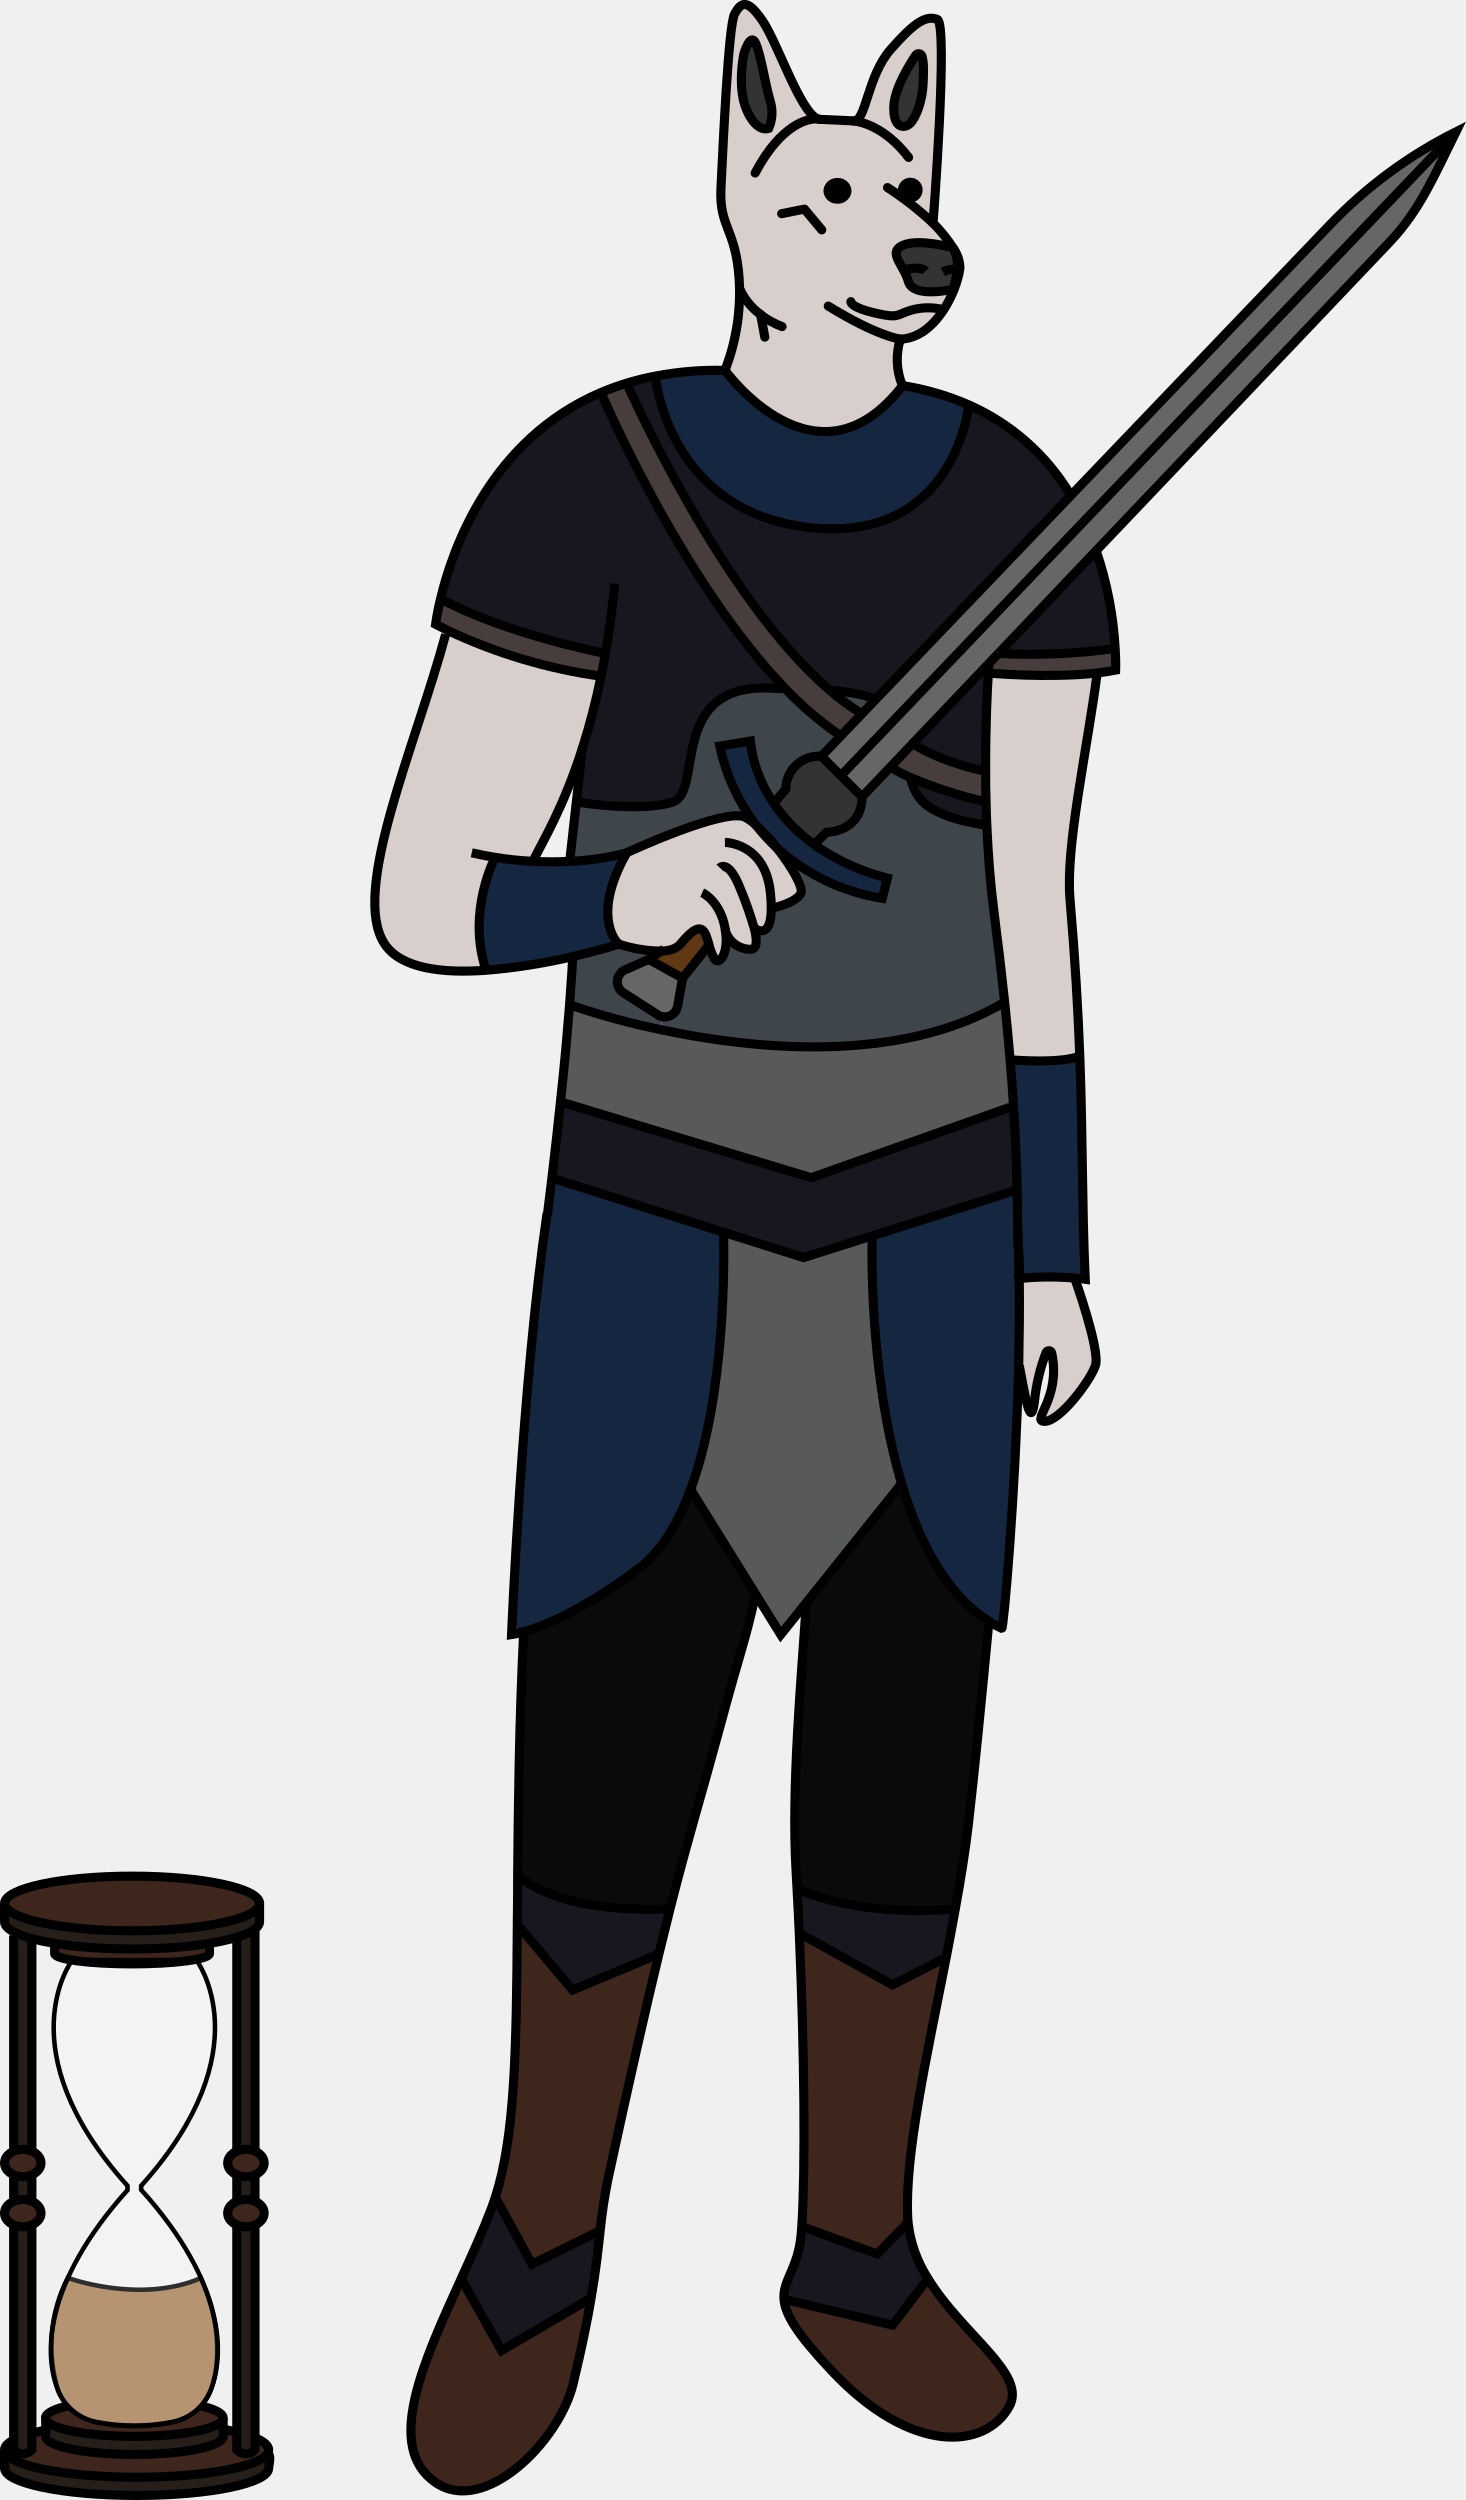
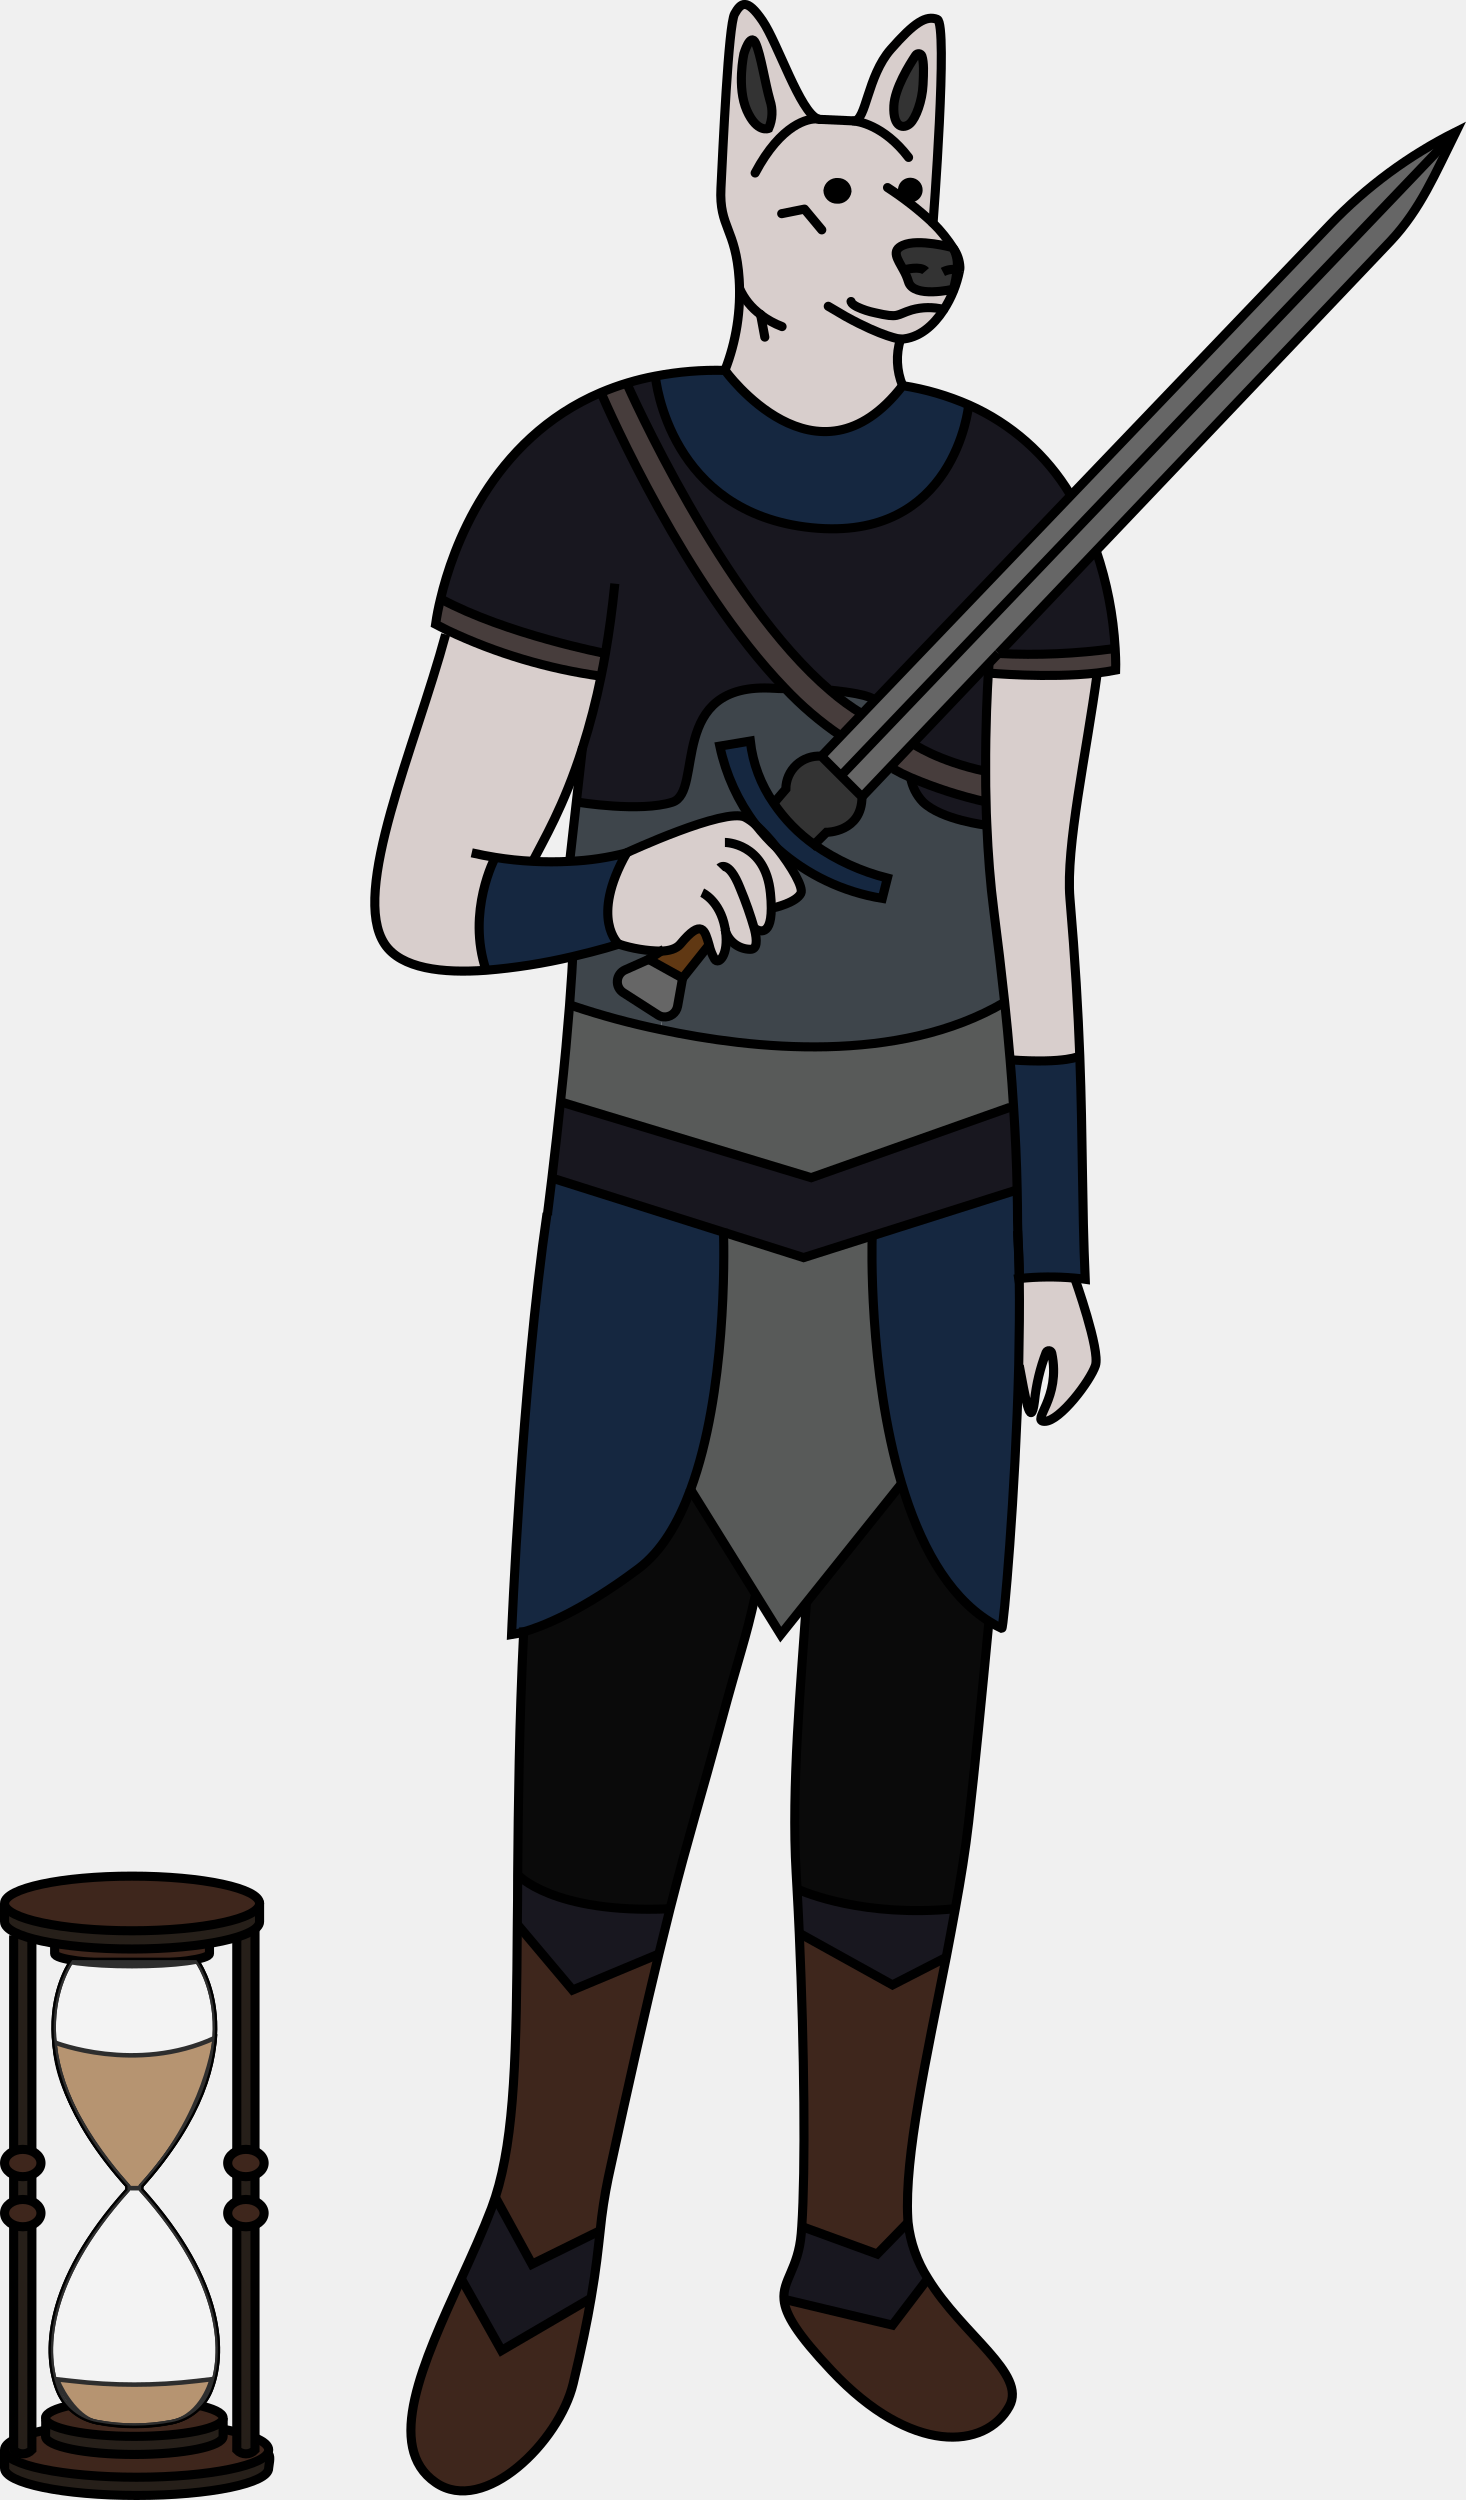
<svg xmlns="http://www.w3.org/2000/svg" viewBox="0 0 321.93 549">
  <defs>
-     <style>.cls-1{fill:#666;}.cls-2{fill:#473d3c;}.cls-3{fill:#18171f;}.cls-4{fill:#d8cecc;}.cls-5{fill:#152740;}.cls-6{fill:#585a59;}.cls-17,.cls-7{fill:#3e261c;}.cls-8{fill:#3e454b;}.cls-9{fill:#0a0a0a;}.cls-10{fill:#333;}.cls-11{fill:#603813;}.cls-12,.cls-13,.cls-14,.cls-15{fill:none;}.cls-12,.cls-13,.cls-14,.cls-15,.cls-16,.cls-17,.cls-18,.cls-20{stroke:#000;}.cls-12,.cls-13,.cls-15,.cls-16,.cls-17,.cls-18,.cls-20{stroke-miterlimit:10;}.cls-12,.cls-13,.cls-14,.cls-16,.cls-17,.cls-20{stroke-width:2px;}.cls-13,.cls-14{stroke-linecap:round;}.cls-14{stroke-linejoin:round;}.cls-16{fill:#261f19;}.cls-18{fill:#a67c52;}.cls-19,.cls-20{fill:#fff;}.cls-19{opacity:0.18;}</style>
+     <style>.cls-1{fill:#666;}.cls-2{fill:#473d3c;}.cls-3{fill:#18171f;}.cls-4{fill:#d8cecc;}.cls-5{fill:#152740;}.cls-6{fill:#585a59;}.cls-18,.cls-7{fill:#3e261c;}.cls-8{fill:#3e454b;}.cls-9{fill:#0a0a0a;}.cls-10{fill:#333;}.cls-11{fill:#603813;}.cls-12,.cls-13,.cls-14,.cls-15{fill:none;}.cls-12,.cls-13,.cls-14,.cls-15,.cls-16,.cls-17,.cls-18,.cls-19{stroke:#000;}.cls-12,.cls-13,.cls-15,.cls-16,.cls-17,.cls-18,.cls-19{stroke-miterlimit:10;}.cls-12,.cls-13,.cls-14,.cls-17,.cls-18,.cls-19{stroke-width:2px;}.cls-13,.cls-14{stroke-linecap:round;}.cls-14{stroke-linejoin:round;}.cls-16{fill:#a67c52;}.cls-17{fill:#261f19;}.cls-19,.cls-20{fill:#fff;}.cls-20{opacity:0.18;}</style>
  </defs>
  <g id="Layer_2" data-name="Layer 2">
    <g id="Layer_1-2" data-name="Layer 1">
      <path class="cls-1" d="M240.75,120.89l-21.5,22.61h0L217,145.85l-16.58,17.43-4.81,5.06L189.29,175l-4.64-4.64L319.74,28.94l-.19.39C315.24,38,312,45.89,305.37,52.94Z" />
      <path class="cls-1" d="M319.74,28.94,184.65,170.36l-4.28-4.28,4.28-4.48,4.64-4.85,2.79-2.92,43.12-45.06,56.87-59.42a100.66,100.66,0,0,1,27.67-20.41Z" />
      <path class="cls-2" d="M241,147.76c-10.76,1.25-23.92,0-23.92,0,.08-1.16.12-1.78.12-1.78l-.15-.16,2.23-2.35h0a134.87,134.87,0,0,0,25.68-1.11c.18,3,.11,4.73.11,4.73C243.74,147.38,242.37,147.59,241,147.76Z" />
      <path class="cls-3" d="M240.75,120.89a80.92,80.92,0,0,1,4.18,21.5,134.87,134.87,0,0,1-25.68,1.11Z" />
      <path class="cls-4" d="M223.85,280.77a63,63,0,0,1,12.17-.1s5.67,15.86,4.56,19.2-7.81,12.26-11.15,12.26c-3.17,0,3.67-5,1.55-15a.65.65,0,0,0-1.23-.13,41.57,41.57,0,0,0-2.55,10.67c-.86,6.86-2.16-1.62-3.35-7.8h-.14c.16-6.53.22-13,.12-19.09Z" />
      <path class="cls-5" d="M237.16,231.87c.69,18.45.46,32.32,1.19,49.05,0,0-.88-.13-2.33-.25a63,63,0,0,0-12.17.1c.08-3.35-.39-9.11-.39-12.39,0-2.36,0-4.71-.09-7.05-.12-6.17-.4-12.26-.79-18.22-.21-3.5-.47-7-.76-10.37C234.28,233.63,237.16,231.87,237.16,231.87Z" />
      <path class="cls-3" d="M235.2,108.77l-43.12,45.06s-.06-1.28-9.48-2.25l-.17.19C158.64,131.6,138,85,137.61,84.14a52.72,52.72,0,0,1,6.3-1.55c.09,1,3.13,30.1,34.23,33.31,31.61,3.27,34.56-26.76,34.56-26.76l.09-.2A49.18,49.18,0,0,1,235,108.54Z" />
      <path class="cls-4" d="M216.45,169.38c0-10.08.38-18.16.59-21.59,0,0,13.16,1.22,23.92,0-2.36,17.6-6.94,38.12-6,49.53,1.16,13.58,1.79,24.73,2.16,34.58,0,0-2.88,1.76-15.34.87q-.54-6.48-1.2-12.68c-.74-6.89-1.54-13.51-2.34-19.76s-1.31-12.88-1.57-19.08c-.07-1.74-.13-3.44-.17-5.11C216.48,173.79,216.45,171.54,216.45,169.38Z" />
-       <path class="cls-5" d="M223.83,280.78c.1,6.06,0,12.56-.12,19.09-.7,28.25-3.32,57.73-3.71,57.73a22,22,0,0,1-2.65-1.46c-9.52-5.9-15.55-17.55-19.36-30.35C190.6,301,191.52,272,191.52,272l-.18-.55,31.91-10.12h.12c.06,2.34.08,4.69.09,7.05,0,3.28.47,9,.39,12.39Z" />
+       <path class="cls-5" d="M198,325.79C190.6,301,191.52,272,191.52,272l-.18-.55,31.91-10.12h.12c.06,2.34.08,4.69.09,7.05,0,3.28.47,9,.39,12.39h0c.1,6.06,0,12.56-.12,19.09-.7,28.25-3.32,57.73-3.71,57.73a22,22,0,0,1-2.65-1.46C207.83,350.24,201.8,338.59,198,325.79Z" />
      <path class="cls-3" d="M158.91,270.61,121.7,258.85l-.51-.07c.75-6.21,1.36-11.79,1.88-16.76l.25,0,54.82,16.58,43.68-15.47.76,0c.39,6,.67,12,.79,18.22h-.12l-31.91,10.12-14.87,4.72Z" />
      <path class="cls-6" d="M222.58,243.11l-.76,0-43.68,15.47L123.32,242l-.25,0c1-9,1.56-16,2-21.2l.69.06A165.1,165.1,0,0,0,145,226.09c20.23,4.32,52.27,7.75,75.62-6h0q.66,6.19,1.2,12.68C222.11,236.15,222.37,239.61,222.58,243.11Z" />
      <path class="cls-7" d="M203.76,500.38c7.61,12.41,21.8,20.89,17.86,28.06-5.19,9.45-21.51,10.79-39-7.81-7.63-8.1-10.16-12.34-10.46-15.56l.43-.05L196,510.6Z" />
      <path class="cls-8" d="M220.62,220.06h0c-23.35,13.78-55.39,10.35-75.62,6l.61-2.79a2.87,2.87,0,0,0,3.2-2.34l1.1-6.16,5.81-7.3a11.34,11.34,0,0,0,1.25,3.17c.83,1.26,3.12-.9,2.36-6.25a5.8,5.8,0,0,0,5.44,4c1.53,0,1.55-1.85.93-4.41l.19-.05s3.49,2.62,3.52-4.5c1-.2,5.52-1.3,6.51-3.3.64-1.27-2-5.83-5.22-9.91a45.49,45.49,0,0,0,23.06,11l1.12-4.46a48.76,48.76,0,0,1-16.07-7.35l2.69-2.68s7.8,0,7.8-7.8l6.33-6.66.56.53a34.94,34.94,0,0,0,3.78,1.88,10.48,10.48,0,0,0,2.71,5.36c4.13,4,14,5.11,14,5.11.26,6.2.74,12.71,1.57,19.08S219.88,213.17,220.62,220.06Z" />
      <path class="cls-9" d="M217.35,356.14l-.22.35c-1.5,15.8-3.07,31.9-4.43,43.73-.69,6-1.71,12.39-2.91,18.93-20,2-33.11-3.58-34.8-4.35-.06-1.15-.13-2.3-.19-3.43-1.12-19,1.11-42.37,2.23-59.1l-.14-.11L198,325.79C201.8,338.59,207.83,350.24,217.35,356.14Z" />
      <path class="cls-3" d="M217,145.85l.15.16s0,.62-.12,1.78c-.21,3.43-.64,11.51-.59,21.59-10.61-2.26-16-6.1-16-6.1Z" />
      <path class="cls-3" d="M216.54,176.11c0,1.67.1,3.37.17,5.11,0,0-9.91-1.06-14-5.11a10.48,10.48,0,0,1-2.71-5.36A97,97,0,0,0,216.54,176.11Z" />
      <path class="cls-2" d="M200,170.75a34.94,34.94,0,0,1-3.78-1.88l-.56-.53,4.81-5.06s5.41,3.84,16,6.1c0,2.16,0,4.41.09,6.73A97,97,0,0,1,200,170.75Z" />
      <path class="cls-5" d="M212.79,88.94l-.09.2s-2.95,30-34.56,26.76C147,112.69,144,83.54,143.91,82.59a71.21,71.21,0,0,1,15.28-1.25s20.07,27.87,39,3.34A59,59,0,0,1,212.79,88.94Z" />
-       <path class="cls-4" d="M204.9,49a32.43,32.43,0,0,1,4.54,5.66h0a1.86,1.86,0,0,0-.25-.31s-7.47-2-10.9-.5c-2.61,1.17-1.19,3,.13,5.42a12.08,12.08,0,0,1,1.09,2.54c1.06,3.77,9.87,1.67,9.87,1.67a21.4,21.4,0,0,0,.8-4.29,2.3,2.3,0,0,1,.55.21h0c-.67,4.36-5.07,14.73-13,15.06a15,15,0,0,0,.46,10.19c-19,24.53-39-3.34-39-3.34a46.81,46.81,0,0,0,3.13-20c-.72-11.18-4.44-11.35-4-20s1.63-35.87,3-38.29,2.64-3.6,6.13,1.52c3.34,4.9,8.29,20.11,12.14,21.54a1.87,1.87,0,0,0,.51.11l7.42.33h.06c2.71,0,2.9-9.81,8.09-15.74s7.78-7.52,10.22-6.57S204.9,49,204.9,49Zm-2.2-30.42c.13-2.68.22-4.84-.25-6.29a.77.77,0,0,0-1.36-.17c-1.45,2.17-4.63,7.32-4.8,11.13-.23,4.94,2.24,5.06,3.54,3.88S202.54,22.15,202.7,18.59Zm-.59,23.2a2.21,2.21,0,1,0-2.31,2.06A2.18,2.18,0,0,0,202.11,41.79ZM186,42a1.94,1.94,0,0,0-2-1.9,2,2,0,0,0-2.18,1.74,1.93,1.93,0,0,0,2,1.89A2,2,0,0,0,186,42ZM168.8,28.2a8.58,8.58,0,0,0,.28-6.19c-1.07-3.75-2-10-3.15-12.53s-2.58,2.36-2.58,2.36-1.59,7.36.66,12.42S168.8,28.2,168.8,28.2Z" />
-       <path class="cls-10" d="M198.4,59.29c-1.32-2.45-2.74-4.25-.13-5.42,3.43-1.55,10.9.5,10.9.5a1.86,1.86,0,0,1,.25.31,7.5,7.5,0,0,1,.74,4.53,21.4,21.4,0,0,1-.8,4.29s-8.81,2.1-9.87-1.67A12.08,12.08,0,0,0,198.4,59.29Z" />
+       <path class="cls-4" d="M188.21,67.38l-2.53,2.07c8.23,4.6,12.07,5,12.07,5a15,15,0,0,0,.46,10.19c-19,24.53-39-3.34-39-3.34a46.81,46.81,0,0,0,3.13-20c-.72-11.18-4.44-11.35-4-20s1.63-35.87,3-38.29,2.64-3.6,6.13,1.52c3.34,4.9,8.29,20.11,12.14,21.54a1.87,1.87,0,0,0,.51.11l7.42.33h.06c2.71,0,2.9-9.81,8.09-15.74s7.78-7.52,10.22-6.57S204.9,49,204.9,49a32.43,32.43,0,0,1,4.54,5.66h0a1.86,1.86,0,0,0-.25-.31s-7.47-2-10.9-.5c-2.61,1.17-1.19,3,.13,5.42a12.08,12.08,0,0,1,1.09,2.54c1.06,3.77,9.87,1.67,9.87,1.67a21.4,21.4,0,0,0,.8-4.29,2.3,2.3,0,0,1,.55.21h0a24.49,24.49,0,0,1-3.48,8.6l-.1-.07a13.7,13.7,0,0,0-7,.1c-3.5,1.08-2.67,1.87-8,.64A17.29,17.29,0,0,1,188.21,67.38ZM202.7,18.59c.13-2.68.22-4.84-.25-6.29a.77.77,0,0,0-1.36-.17c-1.45,2.17-4.63,7.32-4.8,11.13-.23,4.94,2.24,5.06,3.54,3.88S202.54,22.15,202.7,18.59Zm-.59,23.2a2.21,2.21,0,1,0-2.31,2.06A2.18,2.18,0,0,0,202.11,41.79ZM186,42a1.94,1.94,0,0,0-2-1.9,2,2,0,0,0-2.18,1.74,1.93,1.93,0,0,0,2,1.89A2,2,0,0,0,186,42ZM168.8,28.2a8.58,8.58,0,0,0,.28-6.19c-1.07-3.75-2-10-3.15-12.53s-2.58,2.36-2.58,2.36-1.59,7.36.66,12.42S168.8,28.2,168.8,28.2Z" />
+       <path class="cls-10" d="M210.16,59.21a21.4,21.4,0,0,1-.8,4.29s-8.81,2.1-9.87-1.67a12.08,12.08,0,0,0-1.09-2.54c-1.32-2.45-2.74-4.25-.13-5.42,3.43-1.55,10.9.5,10.9.5a1.86,1.86,0,0,1,.25.31A7.5,7.5,0,0,1,210.16,59.21Z" />
      <path class="cls-3" d="M209.79,419.15c-.63,3.53-1.32,7.11-2,10.69L196,435.89l-20.07-11.15-.42,0c-.15-3.35-.31-6.69-.5-10C176.68,415.57,189.77,421.11,209.79,419.15Z" />
      <path class="cls-7" d="M196,435.89l11.79-6.05c-4.27,21.75-9.2,43.68-8.44,57.34q0,.44.06.87L192.64,495,176,488.93c.82-12.26.58-38.73-.54-64.16l.42,0Z" />
+       <path class="cls-4" d="M207.13,68l.1.07c-2.19,3.38-5.36,6.29-9.48,6.46,0,0-3.84-.44-12.07-5l2.53-2.07a17.29,17.29,0,0,0,4,1.32c5.33,1.23,4.5.44,8-.64A13.7,13.7,0,0,1,207.13,68Z" />
      <path class="cls-3" d="M203.76,500.38,196,510.6,172.57,505l-.43.05c-.43-4.34,3.14-6.88,3.77-14.54.05-.5.08-1,.12-1.6L192.64,495l6.75-6.94A28.66,28.66,0,0,0,203.76,500.38Z" />
      <path class="cls-10" d="M202.45,12.3c.47,1.45.38,3.61.25,6.29-.16,3.56-1.58,7.37-2.87,8.55s-3.77,1.06-3.54-3.88c.17-3.81,3.35-9,4.8-11.13A.77.77,0,0,1,202.45,12.3Z" />
      <path d="M200,39.53a2.16,2.16,0,1,1-2.31,2.06A2.18,2.18,0,0,1,200,39.53Z" />
      <path class="cls-6" d="M198,325.79l-21.1,26.37-5.44,6.8L165.9,350l-14.23-22.91c7.84-21.17,7.38-51.3,7.24-56.5l17.56,5.56,14.87-4.72.18.55S190.6,301,198,325.79Z" />
      <path class="cls-5" d="M178.8,185.48a48.76,48.76,0,0,0,16.07,7.35l-1.12,4.46a45.49,45.49,0,0,1-23.06-11,39.59,39.59,0,0,0-4.76-5.19,43.45,43.45,0,0,1-7.86-17.23l6.69-1.12a29.65,29.65,0,0,0,5.13,13.63A35.73,35.73,0,0,0,178.8,185.48Z" />
      <path class="cls-8" d="M192.08,153.83l-2.79,2.92a51.17,51.17,0,0,1-6.86-5l.17-.19C192,152.55,192.08,153.83,192.08,153.83Z" />
      <path class="cls-2" d="M189.29,156.75l-4.64,4.85a73.43,73.43,0,0,1-12.37-10.55c-21.7-22.57-38.48-60.6-40.32-64.86a52.25,52.25,0,0,1,5.65-2c.38.85,21,47.46,44.82,67.63A51.17,51.17,0,0,0,189.29,156.75Z" />
      <path class="cls-10" d="M184.65,170.36l4.64,4.64c0,7.8-7.8,7.8-7.8,7.8l-2.69,2.68a35.73,35.73,0,0,1-8.91-9.12l.11-.08,2.57-3a7.27,7.27,0,0,1,7.8-7.22Z" />
      <path d="M184,40.09a1.94,1.94,0,0,1,2,1.9,2,2,0,0,1-2.18,1.73,1.93,1.93,0,0,1-2-1.89A2,2,0,0,1,184,40.09Z" />
      <path class="cls-8" d="M184.65,161.6l-4.28,4.48a7.27,7.27,0,0,0-7.8,7.22l-2.57,3-.11.08a29.65,29.65,0,0,1-5.13-13.63l-6.69,1.12a43.45,43.45,0,0,0,7.86,17.23,11.23,11.23,0,0,0-2.28-1.62c-4.46-2.23-26,7.8-26,7.8a59.45,59.45,0,0,1-12.5,1.86l1.46-13,.28,0s13.76,2.23,20.82,0-1.42-26.51,22.33-25c.34,0,1.79,0,2.11.06l.17-.16A73.43,73.43,0,0,0,184.65,161.6Z" />
-       <path class="cls-4" d="M169.4,199.48c0,7.12-3.52,4.5-3.52,4.5l-.19.05c.62,2.56.6,4.41-.93,4.41a5.8,5.8,0,0,1-5.44-4c.76,5.35-1.53,7.51-2.36,6.25a11.34,11.34,0,0,1-1.25-3.17c-.92-3.18-1.55-5.94-6.31-.17-.88,1.06-2.47,1.48-4.24,1.54a31.41,31.41,0,0,1-9.29-1.54s-6.45-5.58,1.74-20.07c0,0,21.58-10,26-7.8a11.23,11.23,0,0,1,2.28,1.62,40.52,40.52,0,0,0,4.76,5.19c3.21,4.08,5.86,8.64,5.22,9.91C174.92,198.18,170.36,199.28,169.4,199.48Z" />
+       <path class="cls-4" d="M165.69,204c.62,2.56.6,4.41-.93,4.41a5.8,5.8,0,0,1-5.44-4c.76,5.35-1.53,7.51-2.36,6.25a11.34,11.34,0,0,1-1.25-3.17c-.92-3.18-1.55-5.94-6.31-.17-.88,1.06-2.47,1.48-4.24,1.54a31.41,31.41,0,0,1-9.29-1.54s-6.45-5.58,1.74-20.07c0,0,21.58-10,26-7.8a11.23,11.23,0,0,1,2.28,1.62,40.52,40.52,0,0,0,4.76,5.19c3.21,4.08,5.86,8.64,5.22,9.91-1,2-5.55,3.1-6.51,3.3,0,7.12-3.52,4.5-3.52,4.5Z" />
      <path class="cls-3" d="M132.92,143.5s-21.68-4.18-36.17-12h0c2.59-10.94,11-35,35.24-45.31,1.84,4.26,18.62,42.29,40.32,64.86l-.17.16c-.32,0-1.77,0-2.11-.06-23.75-1.55-15.27,22.73-22.33,25s-20.82,0-20.82,0l-.28,0,1.32-11.75A151.25,151.25,0,0,0,132,148.5C132.31,146.9,132.62,145.23,132.92,143.5Z" />
      <path class="cls-10" d="M169.08,22a8.58,8.58,0,0,1-.28,6.19s-2.53,1.13-4.79-3.94-.66-12.42-.66-12.42,1.46-4.89,2.58-2.36S168,18.26,169.08,22Z" />
      <path class="cls-9" d="M151.67,327.11,165.9,350l0,0c-2.42,10.92-3.21,11.86-7.81,29-4.22,15.77-6.87,24-11,40.14h-.19c-25.64,1.12-33.27-7.51-33.27-7.51.14-15.39.37-33,1.32-53.29,4.06-1.16,12.73-4.5,25.26-13.9C145.27,340.69,149,334.43,151.67,327.11Z" />
      <path class="cls-5" d="M115,358.37a18.16,18.16,0,0,1-2.61.59s2.23-54.63,7.8-92.54h.09c.34-2.65.65-5.19.94-7.65l.51.07,37.21,11.76c.14,5.2.6,35.33-7.24,56.5-2.7,7.32-6.4,13.58-11.44,17.36C127.7,353.87,119,357.21,115,358.37Z" />
      <path class="cls-11" d="M155.71,207.5l-5.81,7.3-7.44-4.13,2.7-1.8c1.77-.06,3.36-.48,4.24-1.54C154.16,201.56,154.79,204.32,155.71,207.5Z" />
      <path class="cls-1" d="M149.9,214.8,148.8,221a2.87,2.87,0,0,1-3.2,2.34,2.84,2.84,0,0,1-1.15-.44L136.87,218a2.85,2.85,0,0,1,.39-5l5.2-2.32Z" />
      <path class="cls-3" d="M146.92,419.17h.19c-.76,3-1.57,6.28-2.45,9.93L125.74,437l-12.09-14.35h-.08q0-5.3.08-11S121.28,420.29,146.92,419.17Z" />
      <path class="cls-8" d="M145.6,223.3l-.61,2.79a165.1,165.1,0,0,1-19.25-5.21l-.69-.06c.45-6,.62-9.58.67-10.78,6-1.4,10.15-2.71,10.15-2.71a31.41,31.41,0,0,0,9.29,1.54l-2.7,1.8-5.2,2.32a2.85,2.85,0,0,0-.39,5l7.58,4.87A2.84,2.84,0,0,0,145.6,223.3Z" />
      <path class="cls-7" d="M125.74,437l18.92-7.91c-2.8,11.58-6.3,26.91-11.12,49.16a110.23,110.23,0,0,0-1.77,11.59l-15,7.37-8.06-14.74c4.33-13.46,4.62-32.68,4.81-59.82h.08Z" />
-       <path class="cls-5" d="M125.72,210a128.21,128.21,0,0,1-19,3c-4.34-12.92,2-24.81,2-24.81a74.29,74.29,0,0,0,8.25.87,75.18,75.18,0,0,0,8.11,0,59.45,59.45,0,0,0,12.5-1.86c-8.19,14.49-1.74,20.07-1.74,20.07S131.71,208.64,125.72,210Z" />
+       <path class="cls-5" d="M117,189.14a75.18,75.18,0,0,0,8.11,0,59.45,59.45,0,0,0,12.5-1.86c-8.19,14.49-1.74,20.07-1.74,20.07s-4.16,1.31-10.15,2.71a128.21,128.21,0,0,1-19,3c-4.34-12.92,2-24.81,2-24.81A74.29,74.29,0,0,0,117,189.14Z" />
      <path class="cls-2" d="M132.92,143.5c-.3,1.73-.61,3.4-.95,5a116.29,116.29,0,0,1-33.68-10.05c-.89-.44-1.77-.89-2.66-1.36a54.82,54.82,0,0,1,1.09-5.59h0C111.24,139.32,132.92,143.5,132.92,143.5Z" />
      <path class="cls-3" d="M116.82,497.22l15-7.37c-.45,4-.9,8.53-2,14.84l-19.64,11.48-8.87-15.8c2.38-5.23,4.74-10.44,6.64-15.42.3-.8.59-1.63.86-2.47Z" />
      <path class="cls-7" d="M110.13,516.17l19.64-11.48c-.83,4.93-2.06,11-3.93,18.75-3.06,12.67-19.51,29.12-30.21,21.72-11.29-7.82-2.74-26.35,5.63-44.79Z" />
      <path class="cls-4" d="M108.75,188.27s-6.36,11.89-2,24.81c-9.55.69-18.64-.34-22.25-5.75-7.63-11.45,6.69-43.23,13.38-68l.43-.87A116.29,116.29,0,0,0,132,148.5a151.25,151.25,0,0,1-4.08,15.83c-4.1,12.87-8.63,20.33-10.89,24.81A74.29,74.29,0,0,1,108.75,188.27Z" />
      <path class="cls-12" d="M241.05,147.1c0,.22-.06.43-.09.66-2.36,17.6-6.94,38.12-6,49.53,1.16,13.58,1.79,24.73,2.16,34.58.69,18.45.46,32.32,1.19,49.05,0,0-.88-.13-2.33-.25a63,63,0,0,0-12.17.1h0c-.36,0-.72.08-1.09.14" />
      <path class="cls-12" d="M217.13,356.49c-1.5,15.8-3.07,31.9-4.43,43.73-.69,6-1.71,12.39-2.91,18.93-.63,3.53-1.32,7.11-2,10.69-4.27,21.75-9.2,43.68-8.44,57.34q0,.44.06.87a28.66,28.66,0,0,0,4.37,12.33c7.61,12.41,21.8,20.89,17.86,28.06-5.19,9.45-21.51,10.79-39-7.81-7.63-8.1-10.16-12.34-10.46-15.56-.43-4.34,3.14-6.88,3.77-14.54.05-.5.08-1,.12-1.6.82-12.26.58-38.73-.54-64.16-.15-3.35-.31-6.69-.5-10-.06-1.15-.13-2.3-.19-3.43-1.12-19,1.11-42.37,2.23-59.1" />
      <path class="cls-12" d="M217.16,146s0,.62-.12,1.78c-.21,3.43-.64,11.51-.59,21.59,0,2.16,0,4.41.09,6.73,0,1.67.1,3.37.17,5.11.26,6.2.74,12.71,1.57,19.08s1.6,12.87,2.34,19.76q.66,6.19,1.2,12.68c.29,3.41.55,6.87.76,10.37.39,6,.67,12,.79,18.22.06,2.34.08,4.69.09,7.05,0,3.28.47,9,.39,12.39v.15" />
      <path class="cls-12" d="M97.86,139.32c-6.69,24.78-21,56.56-13.38,68,3.61,5.41,12.7,6.44,22.25,5.75a128.21,128.21,0,0,0,19-3c6-1.4,10.15-2.71,10.15-2.71s-6.45-5.58,1.74-20.07a59.45,59.45,0,0,1-12.5,1.86,75.18,75.18,0,0,1-8.11,0,74.29,74.29,0,0,1-8.25-.87c-1.69-.26-3.4-.6-5.17-1" />
      <path class="cls-12" d="M116.82,189.49c.05-.11.11-.22.18-.35,2.26-4.48,6.79-11.94,10.89-24.81A151.25,151.25,0,0,0,132,148.5c.34-1.6.65-3.27.95-5,.81-4.67,1.51-9.77,2.07-15.33" />
      <path class="cls-12" d="M115,357.37c0,.33,0,.67,0,1-1,20.25-1.18,37.9-1.32,53.29q0,5.7-.08,11c-.19,27.14-.48,46.36-4.81,59.82-.27.84-.56,1.67-.86,2.47-1.9,5-4.26,10.19-6.64,15.42-8.37,18.44-16.92,37-5.63,44.79,10.7,7.4,27.15-9,30.21-21.72,1.87-7.79,3.1-13.82,3.93-18.75,1.1-6.31,1.55-10.8,2-14.84a110.23,110.23,0,0,1,1.77-11.59c4.82-22.25,8.32-37.58,11.12-49.16.88-3.65,1.69-6.93,2.45-9.93,4.09-16.12,6.74-24.37,11-40.14,4.6-17.13,5.39-18.07,7.81-29" />
      <path class="cls-12" d="M125.74,209.56s0,.16,0,.48c0,1.2-.22,4.73-.67,10.78-.42,5.17-1,12.19-2,21.2-.52,5-1.13,10.55-1.88,16.76-.29,2.46-.6,5-.94,7.65,0,.16,0,.31,0,.47" />
      <path class="cls-12" d="M236,280.67s5.67,15.86,4.56,19.2-7.81,12.26-11.15,12.26c-3.17,0,3.67-5,1.55-15a.65.65,0,0,0-1.23-.13,41.57,41.57,0,0,0-2.55,10.67c-.86,6.86-2.16-1.62-3.35-7.8" />
      <polyline class="cls-12" points="127.94 163.92 127.89 164.32 126.57 176.08 125.11 189.12" />
      <path class="cls-12" d="M137.61,187.26s21.58-10,26-7.8a11.23,11.23,0,0,1,2.28,1.62,39.59,39.59,0,0,1,4.76,5.19c3.21,4.08,5.86,8.64,5.22,9.91-1,2-5.55,3.1-6.51,3.3l-.18,0" />
      <path class="cls-12" d="M159.19,185s8.92,0,10,11.15a30.23,30.23,0,0,1,.18,3.3c0,7.12-3.52,4.5-3.52,4.5" />
      <path class="cls-12" d="M159.31,204.37a2.8,2.8,0,0,1-.12-.39" />
      <path class="cls-12" d="M158.07,190.56s1.9-2,4.46,4.5a81,81,0,0,1,3.16,9c.62,2.56.6,4.41-.93,4.41a5.8,5.8,0,0,1-5.44-4" />
      <path class="cls-12" d="M135.87,207.33a31.41,31.41,0,0,0,9.29,1.54c1.77-.06,3.36-.48,4.24-1.54,4.76-5.77,5.39-3,6.31.17a11.34,11.34,0,0,0,1.25,3.17c.83,1.26,3.12-.9,2.36-6.25a.07.07,0,0,1,0,0c0-.23-.08-.47-.12-.72-1.12-5.92-5-7.67-5-7.67" />
      <polyline class="cls-12" points="145.81 208.44 145.16 208.87 142.46 210.67 149.9 214.8 155.71 207.5 155.84 207.33" />
      <path class="cls-12" d="M142.46,210.67l-5.2,2.32a2.85,2.85,0,0,0-.39,5l7.58,4.87a2.84,2.84,0,0,0,1.15.44,2.87,2.87,0,0,0,3.2-2.34l1.1-6.16" />
      <path class="cls-12" d="M165.93,181.08a43.45,43.45,0,0,1-7.86-17.23l6.69-1.12a29.65,29.65,0,0,0,5.13,13.63,35.73,35.73,0,0,0,8.91,9.12,48.76,48.76,0,0,0,16.07,7.35l-1.12,4.46a45.49,45.49,0,0,1-23.06-11A40.52,40.52,0,0,1,165.93,181.08Z" />
      <path class="cls-12" d="M170,176.28l2.57-3a7.27,7.27,0,0,1,7.8-7.22l4.28,4.28,4.64,4.64c0,7.8-7.8,7.8-7.8,7.8l-2.69,2.68-.67.66" />
      <path class="cls-12" d="M219.25,143.5l21.5-22.61,64.62-67.95c6.58-7,9.87-15,14.18-23.61l.19-.39a100.66,100.66,0,0,0-27.67,20.41L235.2,108.77l-43.12,45.06-2.79,2.92-4.64,4.85-4.28,4.48" />
      <polyline class="cls-12" points="189.29 175 195.62 168.34 200.43 163.28 217.01 145.85 219.24 143.5" />
      <line class="cls-12" x1="319.74" y1="28.94" x2="184.65" y2="170.36" />
      <path class="cls-12" d="M174.8,414.71l.19.09c1.69.77,14.78,6.31,34.8,4.35l.24,0" />
      <path class="cls-12" d="M113.65,411.66s7.63,8.63,33.27,7.51" />
      <path class="cls-12" d="M172.11,151.21c-.32,0-1.77,0-2.11-.06-23.75-1.55-15.27,22.73-22.33,25s-20.82,0-20.82,0" />
      <path class="cls-12" d="M192.08,153.83s-.06-1.28-9.48-2.25" />
      <path class="cls-12" d="M199.87,170.36c0,.13.06.25.09.39a10.48,10.48,0,0,0,2.71,5.36c4.13,4,14,5.11,14,5.11" />
      <path class="cls-12" d="M132,148.5a116.29,116.29,0,0,1-33.68-10.05c-.89-.44-1.77-.89-2.66-1.36a54.82,54.82,0,0,1,1.09-5.59c2.59-10.94,11-35,35.24-45.31a58.53,58.53,0,0,1,11.95-3.6,71.21,71.21,0,0,1,15.28-1.25s20.07,27.87,39,3.34a59,59,0,0,1,14.58,4.26A49.18,49.18,0,0,1,235,108.54" />
      <path class="cls-12" d="M132.92,143.5s-21.68-4.18-36.17-12" />
      <path class="cls-12" d="M108.75,188.27s-6.36,11.89-2,24.81a1.33,1.33,0,0,0,0,.19" />
      <path class="cls-12" d="M237.16,231.87s-2.88,1.76-15.34.87" />
      <path class="cls-12" d="M131.79,85.8l.17.39c1.84,4.26,18.62,42.29,40.32,64.86a73.43,73.43,0,0,0,12.37,10.55" />
      <path class="cls-12" d="M137.61,84.13h0c.38.85,21,47.46,44.82,67.63a51.17,51.17,0,0,0,6.86,5" />
      <path class="cls-12" d="M196.18,168.87a34.94,34.94,0,0,0,3.78,1.88,97,97,0,0,0,16.58,5.36" />
      <path class="cls-12" d="M200.43,163.28s5.41,3.84,16,6.1l.09,0" />
      <path class="cls-12" d="M217,147.79s13.16,1.22,23.92,0c1.41-.17,2.78-.38,4.08-.64,0,0,.07-1.77-.11-4.73a80.92,80.92,0,0,0-4.18-21.5c-.06-.15-.1-.3-.16-.45" />
      <path class="cls-12" d="M219.24,143.5h0a134.87,134.87,0,0,0,25.68-1.11H245" />
      <path class="cls-12" d="M143.91,82.57v0c.09,1,3.13,30.1,34.23,33.31,31.61,3.27,34.56-26.76,34.56-26.76" />
      <path class="cls-12" d="M158.89,269.83s0,.27,0,.78c.14,5.2.6,35.33-7.24,56.5-2.7,7.32-6.4,13.58-11.44,17.36-12.53,9.4-21.2,12.74-25.26,13.9a18.16,18.16,0,0,1-2.61.59s2.23-54.63,7.8-92.54" />
      <path class="cls-12" d="M223.46,270.29c.19,3.27.3,6.79.37,10.49.1,6.06,0,12.56-.12,19.09-.7,28.25-3.32,57.73-3.71,57.73a22,22,0,0,1-2.65-1.46c-9.52-5.9-15.55-17.55-19.36-30.35C190.6,301,191.52,272,191.52,272" />
      <polyline class="cls-12" points="151.38 326.63 151.67 327.11 165.9 350.02 171.45 358.96 176.89 352.16 197.99 325.79 198.21 325.51" />
      <polyline class="cls-12" points="176.03 488.93 192.63 494.99 199.39 488.05" />
      <polyline class="cls-12" points="108.76 482.48 116.82 497.22 131.77 489.85 131.78 489.85" />
      <polyline class="cls-12" points="101.27 500.37 110.13 516.17 129.77 504.69 129.78 504.69" />
      <polyline class="cls-12" points="172.57 505.02 195.98 510.6 203.76 500.38 203.77 500.37" />
      <polyline class="cls-12" points="113.65 422.66 125.74 437.01 144.66 429.1" />
      <polyline class="cls-12" points="175.91 424.75 195.98 435.89 207.76 429.84" />
      <polyline class="cls-12" points="121.7 258.85 158.91 270.61 176.47 276.17 191.34 271.45 223.25 261.33" />
      <polyline class="cls-12" points="123.32 242.04 178.14 258.62 221.82 243.15" />
      <path class="cls-12" d="M125.74,220.88A165.1,165.1,0,0,0,145,226.09c20.23,4.32,52.27,7.75,75.62-6" />
-       <path class="cls-12" d="M210.71,59.43c-.67,4.36-5.07,14.73-13,15.06a15,15,0,0,0,.46,10.19" />
+       <path class="cls-12" d="M210.71,59.43a24.49,24.49,0,0,1-3.48,8.6c-2.19,3.38-5.36,6.29-9.48,6.46a15,15,0,0,0,.46,10.19" />
      <path class="cls-12" d="M187.52,26.57c2.71,0,2.9-9.81,8.09-15.74s7.78-7.52,10.22-6.57S204.9,49,204.9,49a32.43,32.43,0,0,1,4.54,5.66,7.72,7.72,0,0,1,1.35,4c0,.23,0,.5-.08.79" />
      <path class="cls-12" d="M159.19,81.34a46.81,46.81,0,0,0,3.13-20c-.72-11.18-4.44-11.35-4-20s1.63-35.87,3-38.29,2.64-3.6,6.13,1.52c3.34,4.9,8.29,20.11,12.14,21.54a1.87,1.87,0,0,0,.51.11l7.42.33" />
      <path class="cls-13" d="M180,26.24a1.13,1.13,0,0,0-.51-.11c-1.89-.19-7.92,1-13.66,11.86" />
      <path class="cls-13" d="M167,69.09a19.08,19.08,0,0,0,4.74,2.63" />
      <path class="cls-13" d="M162.42,63.38a14.25,14.25,0,0,0,4.6,5.69" />
      <path class="cls-13" d="M187.46,26.57h.06c.63.06,6.45.71,12,8" />
      <path class="cls-13" d="M204.9,49a71.68,71.68,0,0,0-10-7.81" />
-       <path class="cls-13" d="M197.75,74.49s-5-.58-15.86-7.27" />
+       <path class="cls-13" d="M197.75,74.49s-3.84-.44-12.07-5q-1.76-1-3.79-2.23" />
      <polyline class="cls-13" points="167.03 69.08 167.03 69.09 167.95 74.03" />
      <polyline class="cls-14" points="171.66 46.92 176.66 45.92 180.46 50.48" />
      <path class="cls-12" d="M210.16,59.21a21.4,21.4,0,0,1-.8,4.29s-8.81,2.1-9.87-1.67a12.08,12.08,0,0,0-1.09-2.54c-1.32-2.45-2.74-4.25-.13-5.42,3.43-1.55,10.9.5,10.9.5a1.86,1.86,0,0,1,.25.31A7.5,7.5,0,0,1,210.16,59.21Z" />
      <path class="cls-12" d="M210.75,59.45l0,0h0a2.3,2.3,0,0,0-.55-.21,4.86,4.86,0,0,0-3.14.48" />
      <path class="cls-12" d="M198.37,59.3h0c.38-.1,3.8-1,4.88.23" />
-       <path class="cls-13" d="M207.13,68a13.7,13.7,0,0,0-7,.1c-3.5,1.08-2.67,1.87-8,.64s-5.28-2.43-5.28-2.49" />
+       <path class="cls-13" d="M186.89,66.21s0,.51,1.32,1.17a17.29,17.29,0,0,0,4,1.32c5.33,1.23,4.5.44,8-.64a13.7,13.7,0,0,1,7-.1" />
      <path class="cls-12" d="M186,42a2,2,0,0,1-2.18,1.73,1.93,1.93,0,0,1-2-1.89A2,2,0,0,1,184,40.09,1.94,1.94,0,0,1,186,42Z" />
      <path class="cls-15" d="M202.11,41.79a2.21,2.21,0,1,1-2.1-2.26A2.19,2.19,0,0,1,202.11,41.79Z" />
      <path class="cls-12" d="M163.35,11.84s-1.59,7.36.66,12.42,4.79,3.94,4.79,3.94a8.58,8.58,0,0,0,.28-6.19c-1.07-3.75-2-10-3.15-12.53S163.35,11.84,163.35,11.84Z" />
      <path class="cls-12" d="M202.45,12.3a.77.77,0,0,0-1.36-.17c-1.45,2.17-4.63,7.32-4.8,11.13-.23,4.94,2.24,5.06,3.54,3.88s2.71-5,2.87-8.55C202.83,15.91,202.92,13.75,202.45,12.3Z" />
-       <path class="cls-16" d="M59,539c.54.46,0,2.51,0,3,0,3.32-13,6-29,6s-29-2.68-29-6v-4" />
-       <ellipse class="cls-17" cx="30" cy="538" rx="29" ry="6" />
-       <path class="cls-16" d="M49,531v4c0,2.23-8.73,4-19.5,4S10,537.23,10,535c0-.62.11-4.26,0-4" />
-       <ellipse class="cls-17" cx="29.5" cy="531" rx="19.5" ry="4.03" />
-       <path class="cls-16" d="M52,425V538a2.74,2.74,0,0,0,4,0V423" />
-       <path class="cls-18" d="M44.11,500.27c6.61,14.78,2.1,24.8,2.1,24.8a11.25,11.25,0,0,1-8.5,6.89,41.49,41.49,0,0,1-16.44,0A11.4,11.4,0,0,1,12.78,525a32.83,32.83,0,0,1,2.11-24.77S30.72,506.05,44.11,500.27Z" />
-       <path class="cls-16" d="M3,425V538a2.74,2.74,0,0,0,4,0V425" />
-       <path class="cls-19" d="M28,480.5C9.45,501.12,9.61,516.8,12.78,524.6a11.4,11.4,0,0,0,8.49,6.89,43.86,43.86,0,0,0,16.44,0,11.48,11.48,0,0,0,8.5-6.89c3.18-7.79,3.37-23.49-15.21-44.13v-.94C58,449.56,43.13,430,43.13,430H15.87S1,449.56,28,479.56Z" />
-       <path class="cls-17" d="M46,425v4c0,1.25-7.61,2.27-17,2.27s-17-1-17-2.27c0-.39,0-3.08,0-3" />
-       <line class="cls-20" x1="1" y1="538" x2="1" y2="542" />
-       <path class="cls-16" d="M1,418v4c0,3.32,12.54,6,28,6s28-2.68,28-6c0-.56,0-4.84,0-4" />
-       <ellipse class="cls-17" cx="29" cy="418" rx="28" ry="6" />
-       <ellipse class="cls-17" cx="54" cy="475" rx="4" ry="3" />
-       <ellipse class="cls-17" cx="54" cy="486" rx="4" ry="3" />
-       <ellipse class="cls-17" cx="5" cy="475" rx="4" ry="3" />
-       <ellipse class="cls-17" cx="5" cy="486" rx="4" ry="3" />
+       <path class="cls-16" d="M12,448.52s17.82,7,35.19-1c0,0-1.64,17-16.64,33h-2S12.4,463.54,12,448.52Z" />
+       <path class="cls-17" d="M59,539c.54.46,0,2.51,0,3,0,3.32-13,6-29,6s-29-2.68-29-6v-4" />
+       <ellipse class="cls-18" cx="30" cy="538" rx="29" ry="6" />
+       <path class="cls-17" d="M49,531v4c0,2.23-8.73,4-19.5,4S10,537.23,10,535c0-.62.11-4.26,0-4" />
+       <ellipse class="cls-18" cx="29.5" cy="531" rx="19.5" ry="4.03" />
+       <path class="cls-17" d="M52,425V538a2.74,2.74,0,0,0,4,0V423" />
+       <path class="cls-17" d="M3,425V538a2.74,2.74,0,0,0,4,0V425" />
+       <path class="cls-18" d="M46,425v4c0,1.25-7.61,2.27-17,2.27s-17-1-17-2.27c0-.39,0-3.08,0-3" />
+       <line class="cls-19" x1="1" y1="538" x2="1" y2="542" />
+       <path class="cls-17" d="M1,418v4c0,3.32,12.54,6,28,6s28-2.68,28-6c0-.56,0-4.84,0-4" />
+       <ellipse class="cls-18" cx="29" cy="418" rx="28" ry="6" />
+       <ellipse class="cls-18" cx="54" cy="475" rx="4" ry="3" />
+       <ellipse class="cls-18" cx="54" cy="486" rx="4" ry="3" />
+       <ellipse class="cls-18" cx="5" cy="475" rx="4" ry="3" />
+       <ellipse class="cls-18" cx="5" cy="486" rx="4" ry="3" />
+       <path class="cls-16" d="M12.5,522.5c1.46,3.6,4.95,8.71,8.77,9.43a41.49,41.49,0,0,0,16.44,0c6.79-1.46,8.79-9.46,8.79-9.46l-3.21.38a117.79,117.79,0,0,1-27.58,0Z" />
      <path class="cls-15" d="M28,480.94C9.45,501.56,9.61,517.24,12.78,525a11.4,11.4,0,0,0,8.49,6.89,43.86,43.86,0,0,0,16.44,0,11.48,11.48,0,0,0,8.5-6.89c3.18-7.79,3.37-23.49-15.21-44.13V480c27-30,12.13-49.56,12.13-49.56H15.87S1,450,28,480Z" />
+       <path class="cls-15" d="M28,480.94C9.45,501.56,9.61,517.24,12.78,525a11.4,11.4,0,0,0,8.49,6.89,43.86,43.86,0,0,0,16.44,0,11.48,11.48,0,0,0,8.5-6.89c3.18-7.79,3.37-23.49-15.21-44.13V480c27-30,12.13-49.56,12.13-49.56H15.87S1,450,28,480Z" />
+       <path class="cls-20" d="M28,480.94C9.45,501.56,9.61,517.24,12.78,525a11.4,11.4,0,0,0,8.49,6.89,43.86,43.86,0,0,0,16.44,0,11.48,11.48,0,0,0,8.5-6.89c3.18-7.79,3.37-23.49-15.21-44.13V480c27-30,12.13-49.56,12.13-49.56H15.87S1,450,28,480Z" />
    </g>
  </g>
</svg>
